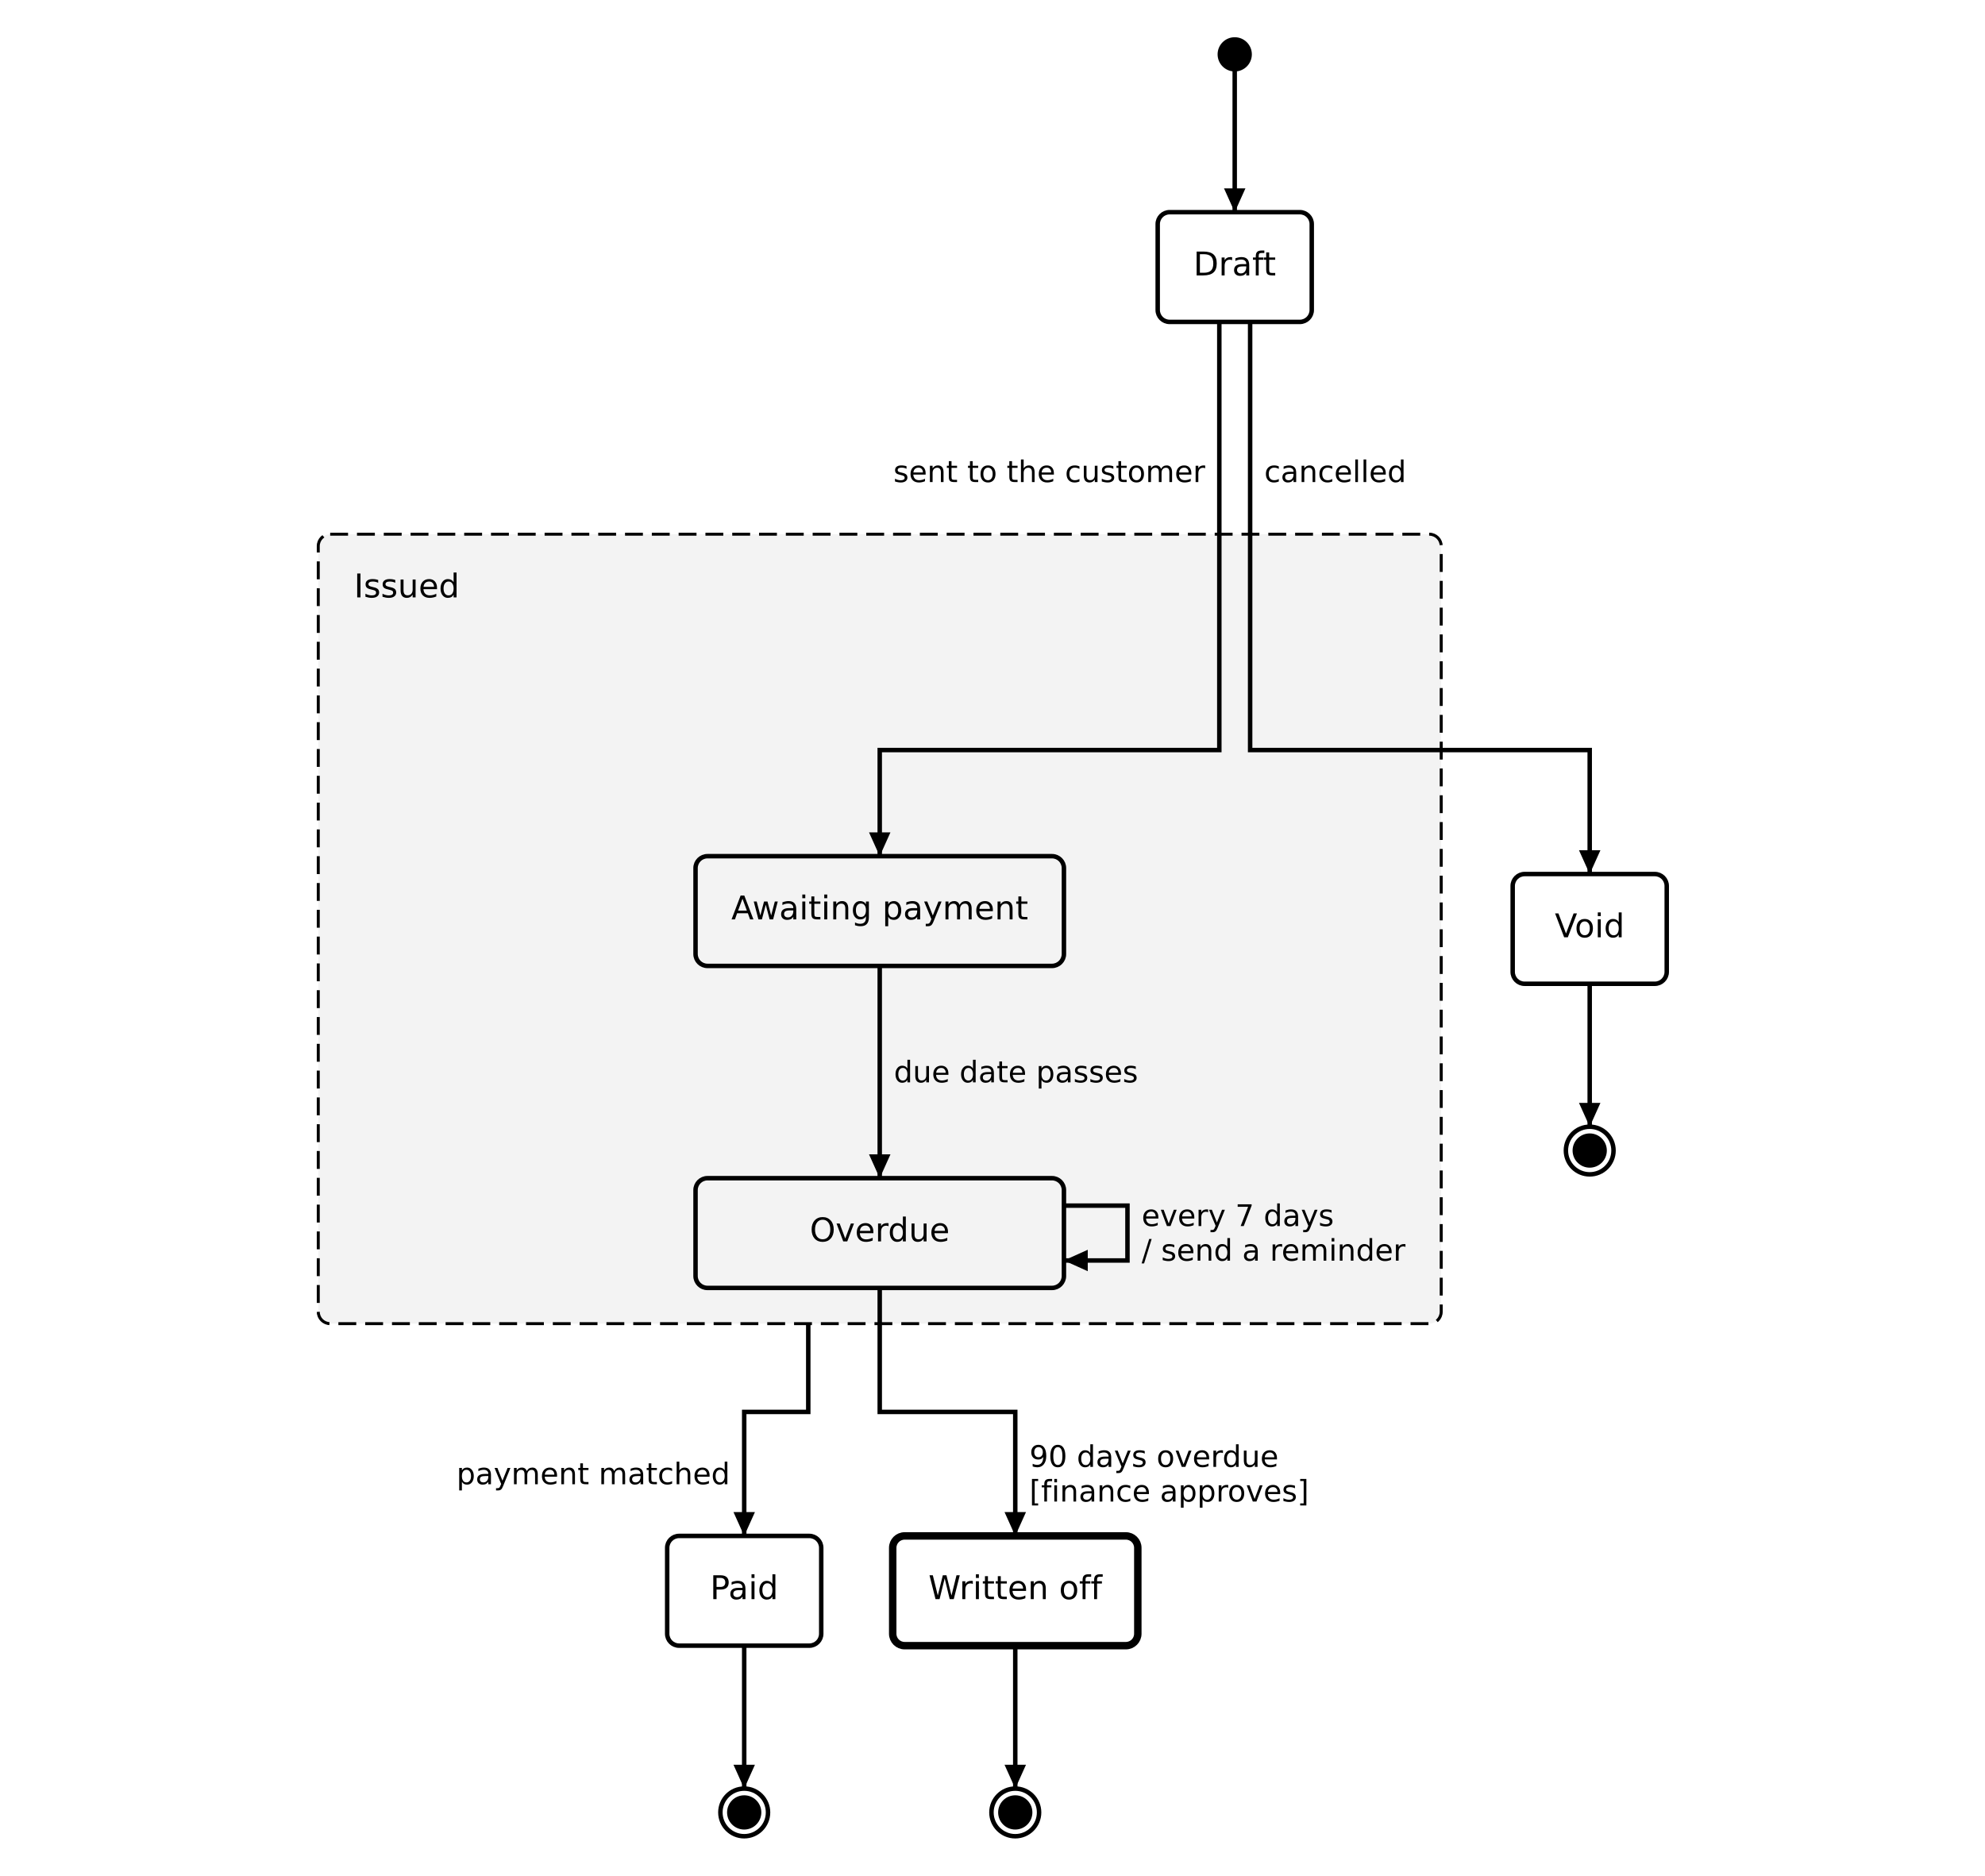
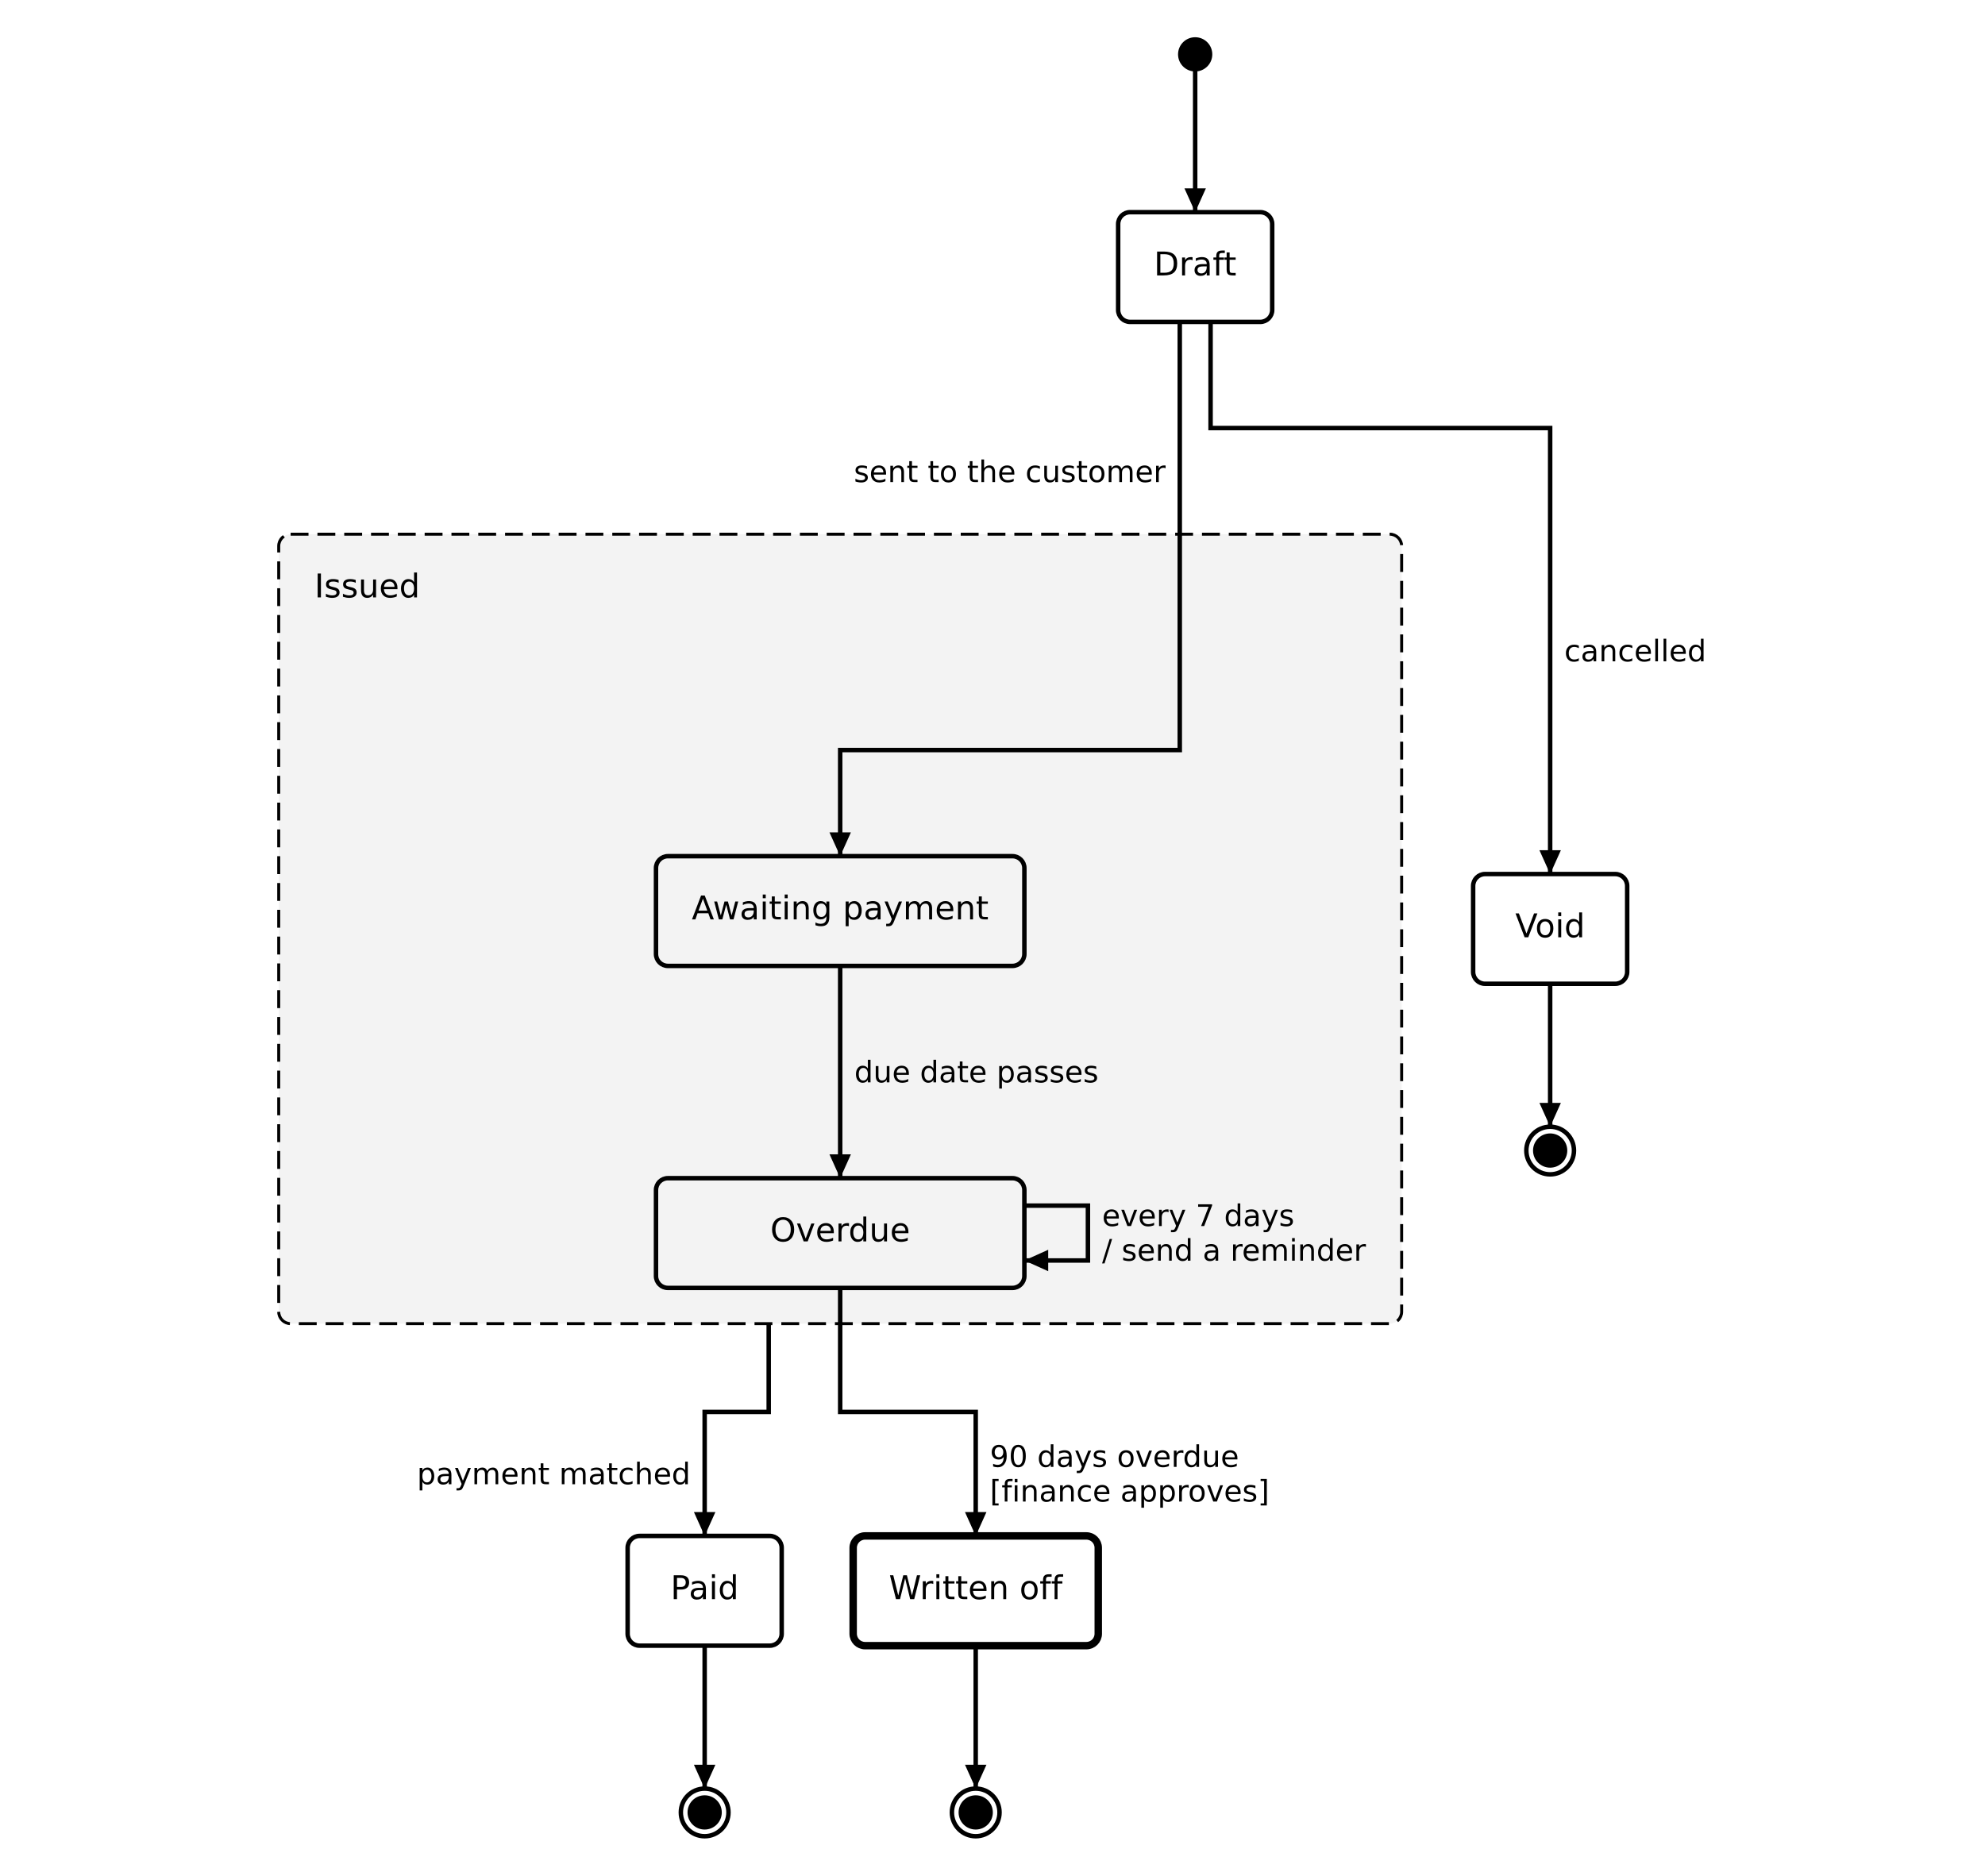
- <svg xmlns="http://www.w3.org/2000/svg" viewBox="-1.25 -1.25 666.5 629.875" role="img" aria-labelledby="ds73c8c6d5d5-title">
-   <rect x="105.614" y="178.131" width="377.047" height="265.112" rx="4" fill="currentColor" fill-opacity="0.05" stroke="currentColor" stroke-width="1" stroke-dasharray="6 3" />
-   <text x="135.328" y="199.364" font-family="'DejaVu Sans', sans-serif" font-size="11" fill="currentColor" text-anchor="middle">
+ <svg xmlns="http://www.w3.org/2000/svg" viewBox="-1.25 -1.25 666.5 629.875" role="img" aria-labelledby="ds0f032d078a-title">
+   <rect x="92.335" y="178.131" width="377.047" height="265.112" rx="4" fill="currentColor" fill-opacity="0.05" stroke="currentColor" stroke-width="1" stroke-dasharray="6 3" />
+   <text x="122.049" y="199.364" font-family="'DejaVu Sans', sans-serif" font-size="11" fill="currentColor" text-anchor="middle">
    <tspan>Issued</tspan>
  </text>
-   <path d="M 413.33 22 L 413.33 70" fill="none" stroke="currentColor" stroke-width="1.5" />
-   <polygon points="413.33,70 409.73,62 416.93,62" fill="currentColor" stroke="none" />
-   <path d="M 408.158 106.85 L 408.158 250.622 L 294.137 250.622 L 294.137 286.262" fill="none" stroke="currentColor" stroke-width="1.5" />
-   <polygon points="294.137,286.262 290.537,278.262 297.737,278.262" fill="currentColor" stroke="none" />
-   <path d="M 418.503 106.85 L 418.503 250.622 L 532.524 250.622 L 532.524 292.262" fill="none" stroke="currentColor" stroke-width="1.5" />
-   <polygon points="532.524,292.262 528.924,284.262 536.124,284.262" fill="currentColor" stroke="none" />
-   <path d="M 294.137 323.113 L 294.137 394.394" fill="none" stroke="currentColor" stroke-width="1.5" />
-   <polygon points="294.137,394.394 290.537,386.394 297.737,386.394" fill="currentColor" stroke="none" />
-   <path d="M 270.137 443.244 L 270.137 472.884 L 248.631 472.884 L 248.631 514.525" fill="none" stroke="currentColor" stroke-width="1.5" />
-   <polygon points="248.631,514.525 245.031,506.525 252.231,506.525" fill="currentColor" stroke="none" />
-   <path d="M 294.137 431.244 L 294.137 472.884 L 339.643 472.884 L 339.643 514.525" fill="none" stroke="currentColor" stroke-width="1.5" />
-   <polygon points="339.643,514.525 336.043,506.525 343.243,506.525" fill="currentColor" stroke="none" />
-   <path d="M 248.631 551.375 L 248.631 599.375" fill="none" stroke="currentColor" stroke-width="1.5" />
-   <polygon points="248.631,599.375 245.031,591.375 252.231,591.375" fill="currentColor" stroke="none" />
-   <path d="M 532.524 329.113 L 532.524 377.113" fill="none" stroke="currentColor" stroke-width="1.5" />
-   <polygon points="532.524,377.113 528.924,369.113 536.124,369.113" fill="currentColor" stroke="none" />
-   <path d="M 339.643 551.375 L 339.643 599.375" fill="none" stroke="currentColor" stroke-width="1.5" />
-   <polygon points="339.643,599.375 336.043,591.375 343.243,591.375" fill="currentColor" stroke="none" />
-   <path d="M 355.984 403.606 L 377.317 403.606 L 377.317 422.031 L 355.984 422.031" fill="none" stroke="currentColor" stroke-width="1.5" />
-   <polygon points="355.984,422.031 363.984,418.431 363.984,425.631" fill="currentColor" stroke="none" />
-   <ellipse cx="248.631" cy="607.375" rx="8" ry="8" fill="none" stroke="currentColor" stroke-width="1.5" />
-   <ellipse cx="248.631" cy="607.375" rx="5" ry="5" fill="currentColor" stroke="currentColor" stroke-width="1.5" />
-   <ellipse cx="532.524" cy="385.113" rx="8" ry="8" fill="none" stroke="currentColor" stroke-width="1.5" />
-   <ellipse cx="532.524" cy="385.113" rx="5" ry="5" fill="currentColor" stroke="currentColor" stroke-width="1.5" />
-   <ellipse cx="339.643" cy="607.375" rx="8" ry="8" fill="none" stroke="currentColor" stroke-width="1.5" />
-   <ellipse cx="339.643" cy="607.375" rx="5" ry="5" fill="currentColor" stroke="currentColor" stroke-width="1.5" />
-   <ellipse cx="413.33" cy="17" rx="5" ry="5" fill="currentColor" stroke="currentColor" stroke-width="1.5" />
-   <rect x="232.291" y="286.262" width="123.693" height="36.85" rx="4" fill="none" stroke="currentColor" stroke-width="1.5" />
-   <text x="294.137" y="307.496" font-family="'DejaVu Sans', sans-serif" font-size="11" fill="currentColor" text-anchor="middle">
+   <path d="M 400.051 22 L 400.051 70" fill="none" stroke="currentColor" stroke-width="1.5" />
+   <polygon points="400.051,70 396.451,62 403.651,62" fill="currentColor" stroke="none" />
+   <path d="M 394.879 106.85 L 394.879 250.622 L 280.858 250.622 L 280.858 286.262" fill="none" stroke="currentColor" stroke-width="1.5" />
+   <polygon points="280.858,286.262 277.258,278.262 284.458,278.262" fill="currentColor" stroke="none" />
+   <path d="M 405.224 106.85 L 405.224 142.491 L 519.244 142.491 L 519.244 292.262" fill="none" stroke="currentColor" stroke-width="1.5" />
+   <polygon points="519.244,292.262 515.644,284.262 522.844,284.262" fill="currentColor" stroke="none" />
+   <path d="M 280.858 323.113 L 280.858 394.394" fill="none" stroke="currentColor" stroke-width="1.5" />
+   <polygon points="280.858,394.394 277.258,386.394 284.458,386.394" fill="currentColor" stroke="none" />
+   <path d="M 256.858 443.244 L 256.858 472.884 L 235.352 472.884 L 235.352 514.525" fill="none" stroke="currentColor" stroke-width="1.5" />
+   <polygon points="235.352,514.525 231.752,506.525 238.952,506.525" fill="currentColor" stroke="none" />
+   <path d="M 280.858 431.244 L 280.858 472.884 L 326.364 472.884 L 326.364 514.525" fill="none" stroke="currentColor" stroke-width="1.5" />
+   <polygon points="326.364,514.525 322.764,506.525 329.964,506.525" fill="currentColor" stroke="none" />
+   <path d="M 235.352 551.375 L 235.352 599.375" fill="none" stroke="currentColor" stroke-width="1.5" />
+   <polygon points="235.352,599.375 231.752,591.375 238.952,591.375" fill="currentColor" stroke="none" />
+   <path d="M 519.244 329.113 L 519.244 377.113" fill="none" stroke="currentColor" stroke-width="1.5" />
+   <polygon points="519.244,377.113 515.644,369.113 522.844,369.113" fill="currentColor" stroke="none" />
+   <path d="M 326.364 551.375 L 326.364 599.375" fill="none" stroke="currentColor" stroke-width="1.5" />
+   <polygon points="326.364,599.375 322.764,591.375 329.964,591.375" fill="currentColor" stroke="none" />
+   <path d="M 342.705 403.606 L 364.038 403.606 L 364.038 422.031 L 342.705 422.031" fill="none" stroke="currentColor" stroke-width="1.5" />
+   <polygon points="342.705,422.031 350.705,418.431 350.705,425.631" fill="currentColor" stroke="none" />
+   <ellipse cx="235.352" cy="607.375" rx="8" ry="8" fill="none" stroke="currentColor" stroke-width="1.5" />
+   <ellipse cx="235.352" cy="607.375" rx="5" ry="5" fill="currentColor" stroke="currentColor" stroke-width="1.5" />
+   <ellipse cx="519.244" cy="385.113" rx="8" ry="8" fill="none" stroke="currentColor" stroke-width="1.5" />
+   <ellipse cx="519.244" cy="385.113" rx="5" ry="5" fill="currentColor" stroke="currentColor" stroke-width="1.5" />
+   <ellipse cx="326.364" cy="607.375" rx="8" ry="8" fill="none" stroke="currentColor" stroke-width="1.5" />
+   <ellipse cx="326.364" cy="607.375" rx="5" ry="5" fill="currentColor" stroke="currentColor" stroke-width="1.5" />
+   <ellipse cx="400.051" cy="17" rx="5" ry="5" fill="currentColor" stroke="currentColor" stroke-width="1.5" />
+   <rect x="219.012" y="286.262" width="123.693" height="36.85" rx="4" fill="none" stroke="currentColor" stroke-width="1.5" />
+   <text x="280.858" y="307.496" font-family="'DejaVu Sans', sans-serif" font-size="11" fill="currentColor" text-anchor="middle">
    <tspan>Awaiting payment</tspan>
  </text>
-   <rect x="387.468" y="70" width="51.726" height="36.85" rx="4" fill="none" stroke="currentColor" stroke-width="1.5" />
-   <text x="413.33" y="91.233" font-family="'DejaVu Sans', sans-serif" font-size="11" fill="currentColor" text-anchor="middle">
+   <rect x="374.189" y="70" width="51.726" height="36.85" rx="4" fill="none" stroke="currentColor" stroke-width="1.5" />
+   <text x="400.051" y="91.233" font-family="'DejaVu Sans', sans-serif" font-size="11" fill="currentColor" text-anchor="middle">
    <tspan>Draft</tspan>
  </text>
-   <rect x="232.291" y="394.394" width="123.693" height="36.85" rx="4" fill="none" stroke="currentColor" stroke-width="1.5" />
-   <text x="294.137" y="415.627" font-family="'DejaVu Sans', sans-serif" font-size="11" fill="currentColor" text-anchor="middle">
+   <rect x="219.012" y="394.394" width="123.693" height="36.85" rx="4" fill="none" stroke="currentColor" stroke-width="1.5" />
+   <text x="280.858" y="415.627" font-family="'DejaVu Sans', sans-serif" font-size="11" fill="currentColor" text-anchor="middle">
    <tspan>Overdue</tspan>
  </text>
-   <rect x="222.769" y="514.525" width="51.726" height="36.85" rx="4" fill="none" stroke="currentColor" stroke-width="1.5" />
-   <text x="248.631" y="535.758" font-family="'DejaVu Sans', sans-serif" font-size="11" fill="currentColor" text-anchor="middle">
+   <rect x="209.49" y="514.525" width="51.726" height="36.85" rx="4" fill="none" stroke="currentColor" stroke-width="1.5" />
+   <text x="235.352" y="535.758" font-family="'DejaVu Sans', sans-serif" font-size="11" fill="currentColor" text-anchor="middle">
    <tspan>Paid</tspan>
  </text>
-   <rect x="506.661" y="292.262" width="51.726" height="36.85" rx="4" fill="none" stroke="currentColor" stroke-width="1.5" />
-   <text x="532.524" y="313.496" font-family="'DejaVu Sans', sans-serif" font-size="11" fill="currentColor" text-anchor="middle">
+   <rect x="493.382" y="292.262" width="51.726" height="36.85" rx="4" fill="none" stroke="currentColor" stroke-width="1.5" />
+   <text x="519.244" y="313.496" font-family="'DejaVu Sans', sans-serif" font-size="11" fill="currentColor" text-anchor="middle">
    <tspan>Void</tspan>
  </text>
-   <rect x="298.494" y="514.525" width="82.298" height="36.85" rx="4" fill="none" stroke="currentColor" stroke-width="2.5" />
-   <text x="339.643" y="535.758" font-family="'DejaVu Sans', sans-serif" font-size="11" fill="currentColor" text-anchor="middle">
+   <rect x="285.215" y="514.525" width="82.298" height="36.85" rx="4" fill="none" stroke="currentColor" stroke-width="2.5" />
+   <text x="326.364" y="535.758" font-family="'DejaVu Sans', sans-serif" font-size="11" fill="currentColor" text-anchor="middle">
    <tspan>Written off</tspan>
  </text>
-   <text x="298.711" y="160.632" font-family="'DejaVu Sans', sans-serif" font-size="10" fill="currentColor">sent to the customer</text>
-   <text x="423.253" y="160.632" font-family="'DejaVu Sans', sans-serif" font-size="10" fill="currentColor">cancelled</text>
-   <text x="298.887" y="362.215" font-family="'DejaVu Sans', sans-serif" font-size="10" fill="currentColor">due date passes</text>
-   <text x="152.031" y="497.167" font-family="'DejaVu Sans', sans-serif" font-size="10" fill="currentColor">payment matched</text>
-   <text x="344.393" y="491.346" font-family="'DejaVu Sans', sans-serif" font-size="10" fill="currentColor">90 days overdue</text>
-   <text x="344.393" y="502.987" font-family="'DejaVu Sans', sans-serif" font-size="10" fill="currentColor">[finance approves]</text>
-   <text x="382.067" y="410.46" font-family="'DejaVu Sans', sans-serif" font-size="10" fill="currentColor">every 7 days</text>
-   <text x="382.067" y="422.101" font-family="'DejaVu Sans', sans-serif" font-size="10" fill="currentColor">/ send a reminder</text>
+   <text x="285.431" y="160.632" font-family="'DejaVu Sans', sans-serif" font-size="10" fill="currentColor">sent to the customer</text>
+   <text x="523.994" y="220.838" font-family="'DejaVu Sans', sans-serif" font-size="10" fill="currentColor">cancelled</text>
+   <text x="285.608" y="362.215" font-family="'DejaVu Sans', sans-serif" font-size="10" fill="currentColor">due date passes</text>
+   <text x="138.752" y="497.167" font-family="'DejaVu Sans', sans-serif" font-size="10" fill="currentColor">payment matched</text>
+   <text x="331.114" y="491.346" font-family="'DejaVu Sans', sans-serif" font-size="10" fill="currentColor">90 days overdue</text>
+   <text x="331.114" y="502.987" font-family="'DejaVu Sans', sans-serif" font-size="10" fill="currentColor">[finance approves]</text>
+   <text x="368.788" y="410.46" font-family="'DejaVu Sans', sans-serif" font-size="10" fill="currentColor">every 7 days</text>
+   <text x="368.788" y="422.101" font-family="'DejaVu Sans', sans-serif" font-size="10" fill="currentColor">/ send a reminder</text>
</svg>
